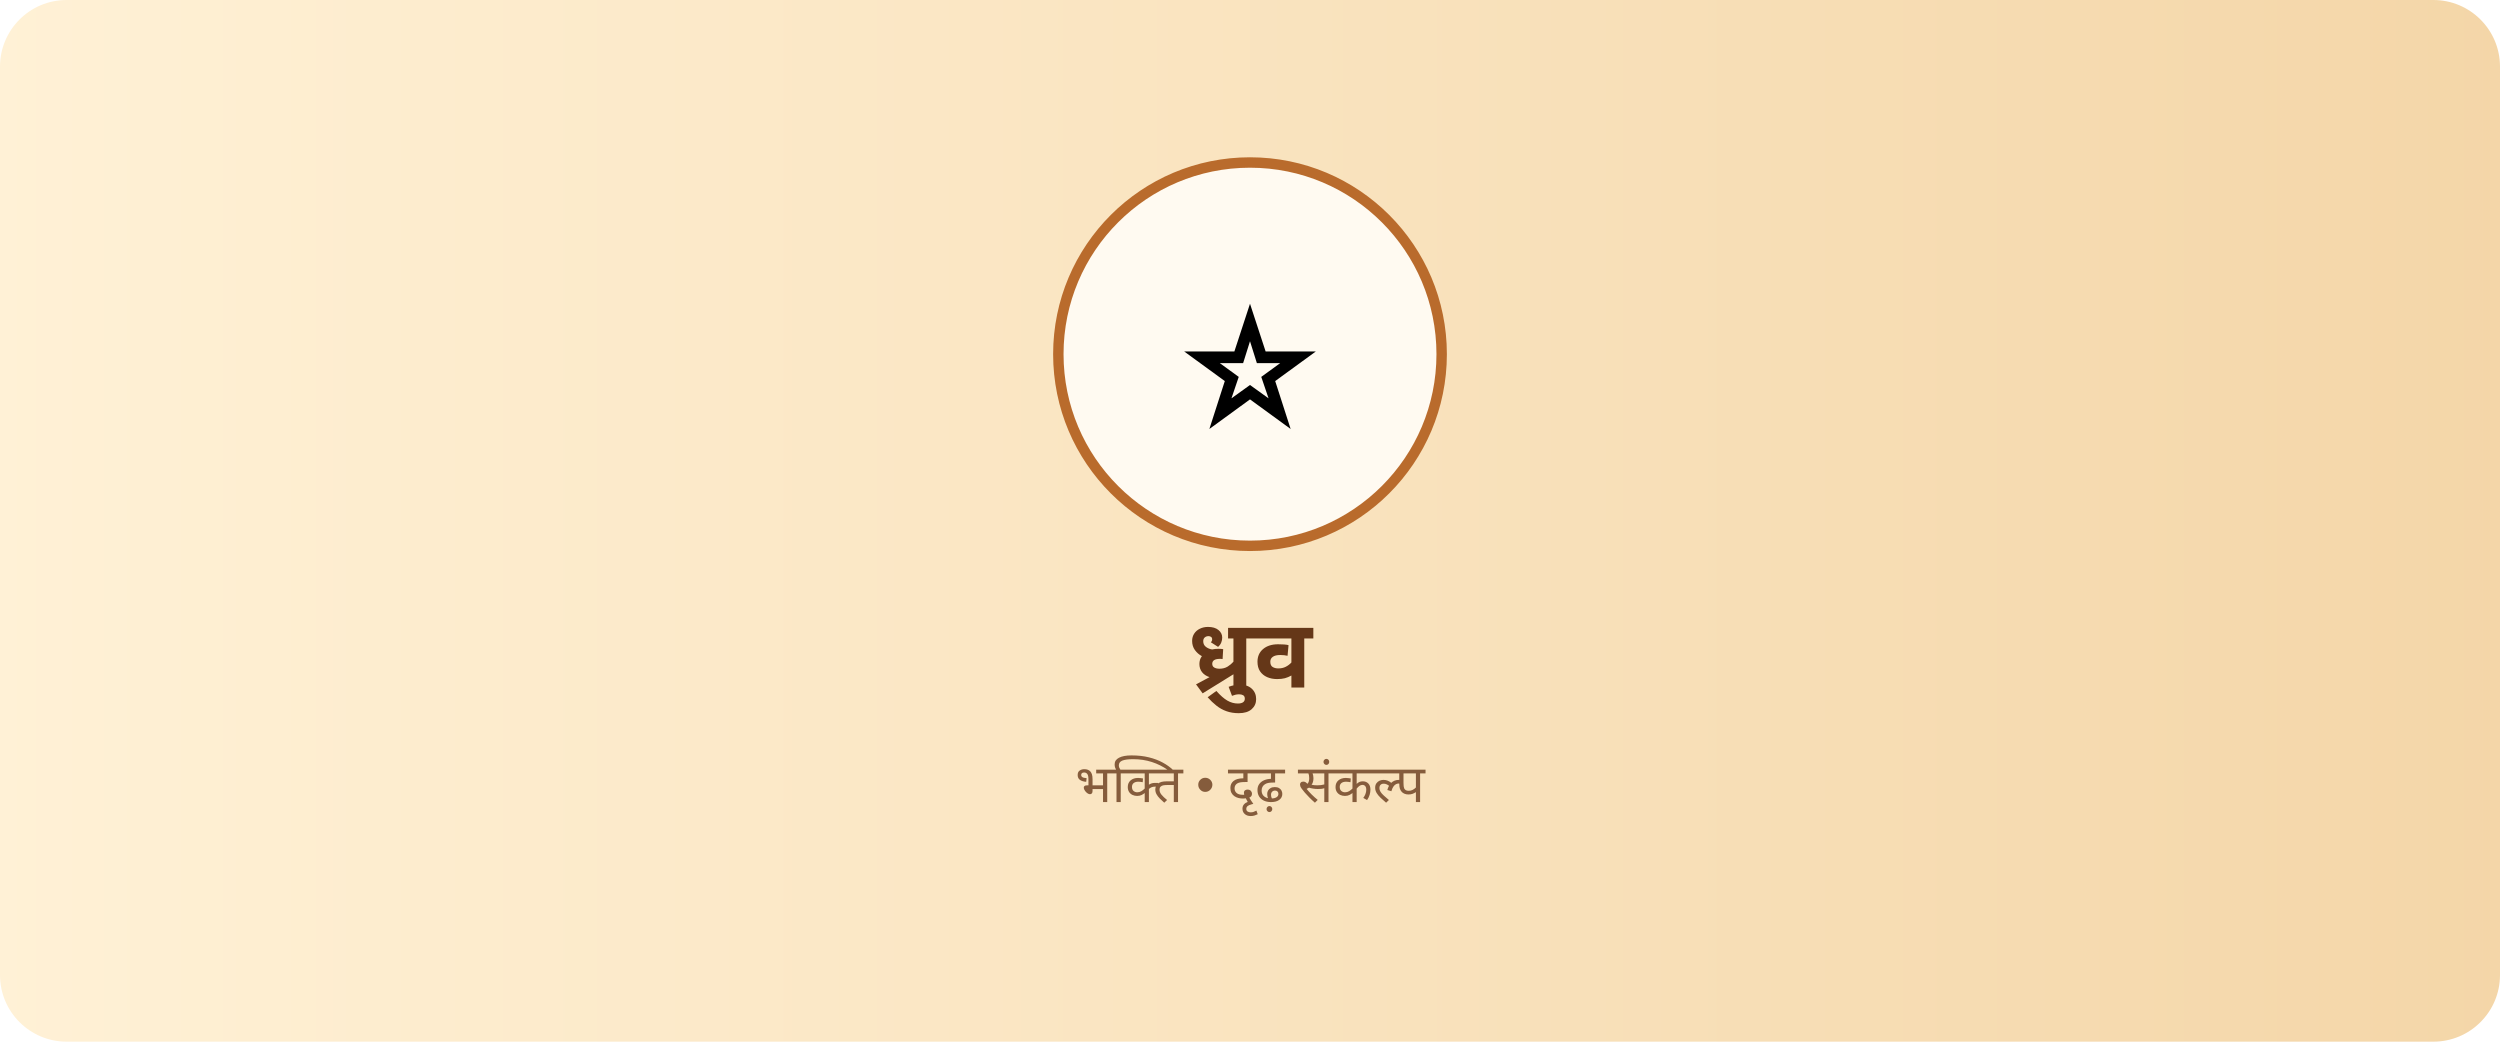
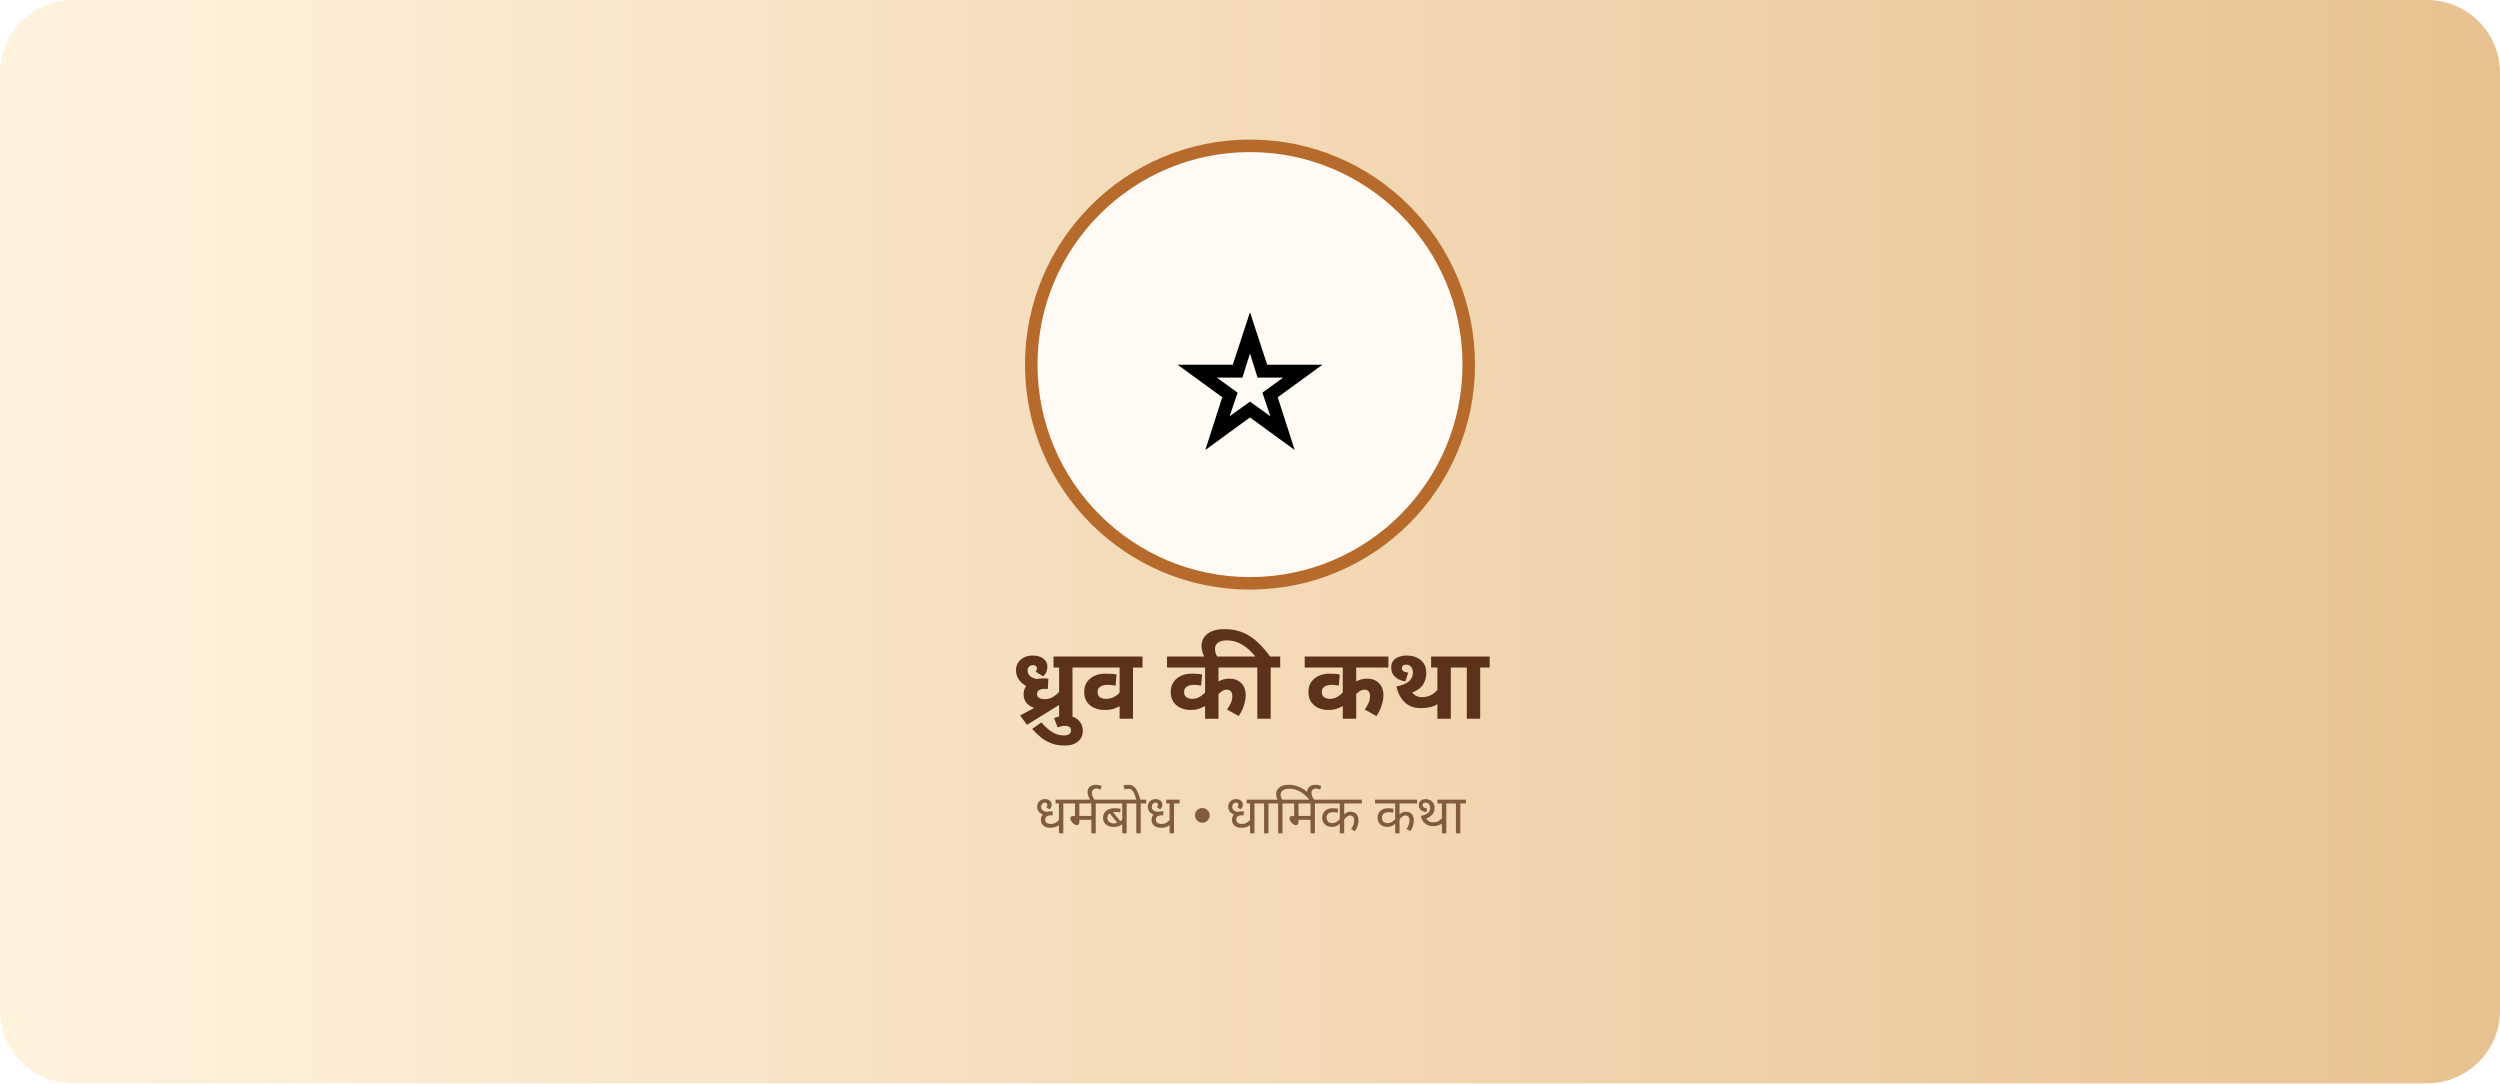
- <svg xmlns="http://www.w3.org/2000/svg" viewBox="0 0 1200 500">
+ <svg xmlns="http://www.w3.org/2000/svg" viewBox="0 0 1200 520">
  <defs>
    <linearGradient id="g" x1="0" x2="1">
-       <stop offset="0" stop-color="#fff1d6" />
-       <stop offset="1" stop-color="#f4d6a8" />
+       <stop stop-color="#fff3df" />
+       <stop offset="1" stop-color="#e8c18f" />
    </linearGradient>
  </defs>
-   <rect width="1200" height="500" rx="32" fill="url(#g)" />
-   <circle cx="600" cy="170" r="92" fill="#fffaf1" stroke="#b96b2c" stroke-width="5" />
-   <text x="600" y="205" text-anchor="middle" font-size="100">⭐</text>
-   <text x="600" y="330" text-anchor="middle" font-family="Noto Sans Devanagari, Arial" font-size="46" font-weight="700" fill="#653718">ध्रुव</text>
-   <text x="600" y="385" text-anchor="middle" font-family="Noto Sans Devanagari, Arial" font-size="25" fill="#855c3c">भक्ति • दृढ़ संकल्प</text>
+   <rect width="1200" height="520" rx="35" fill="url(#g)" />
+   <circle cx="600" cy="175" r="105" fill="#fffaf3" stroke="#b66a2c" stroke-width="6" />
+   <text x="600" y="215" text-anchor="middle" font-size="110">⭐</text>
+   <text x="600" y="345" text-anchor="middle" font-family="Noto Sans Devanagari,Arial" font-size="48" font-weight="700" fill="#5c321a">ध्रुव की कथा</text>
+   <text x="600" y="400" text-anchor="middle" font-family="Noto Sans Devanagari,Arial" font-size="26" fill="#805b3d">धर्मबोध • धार्मिक कथा</text>
</svg>
